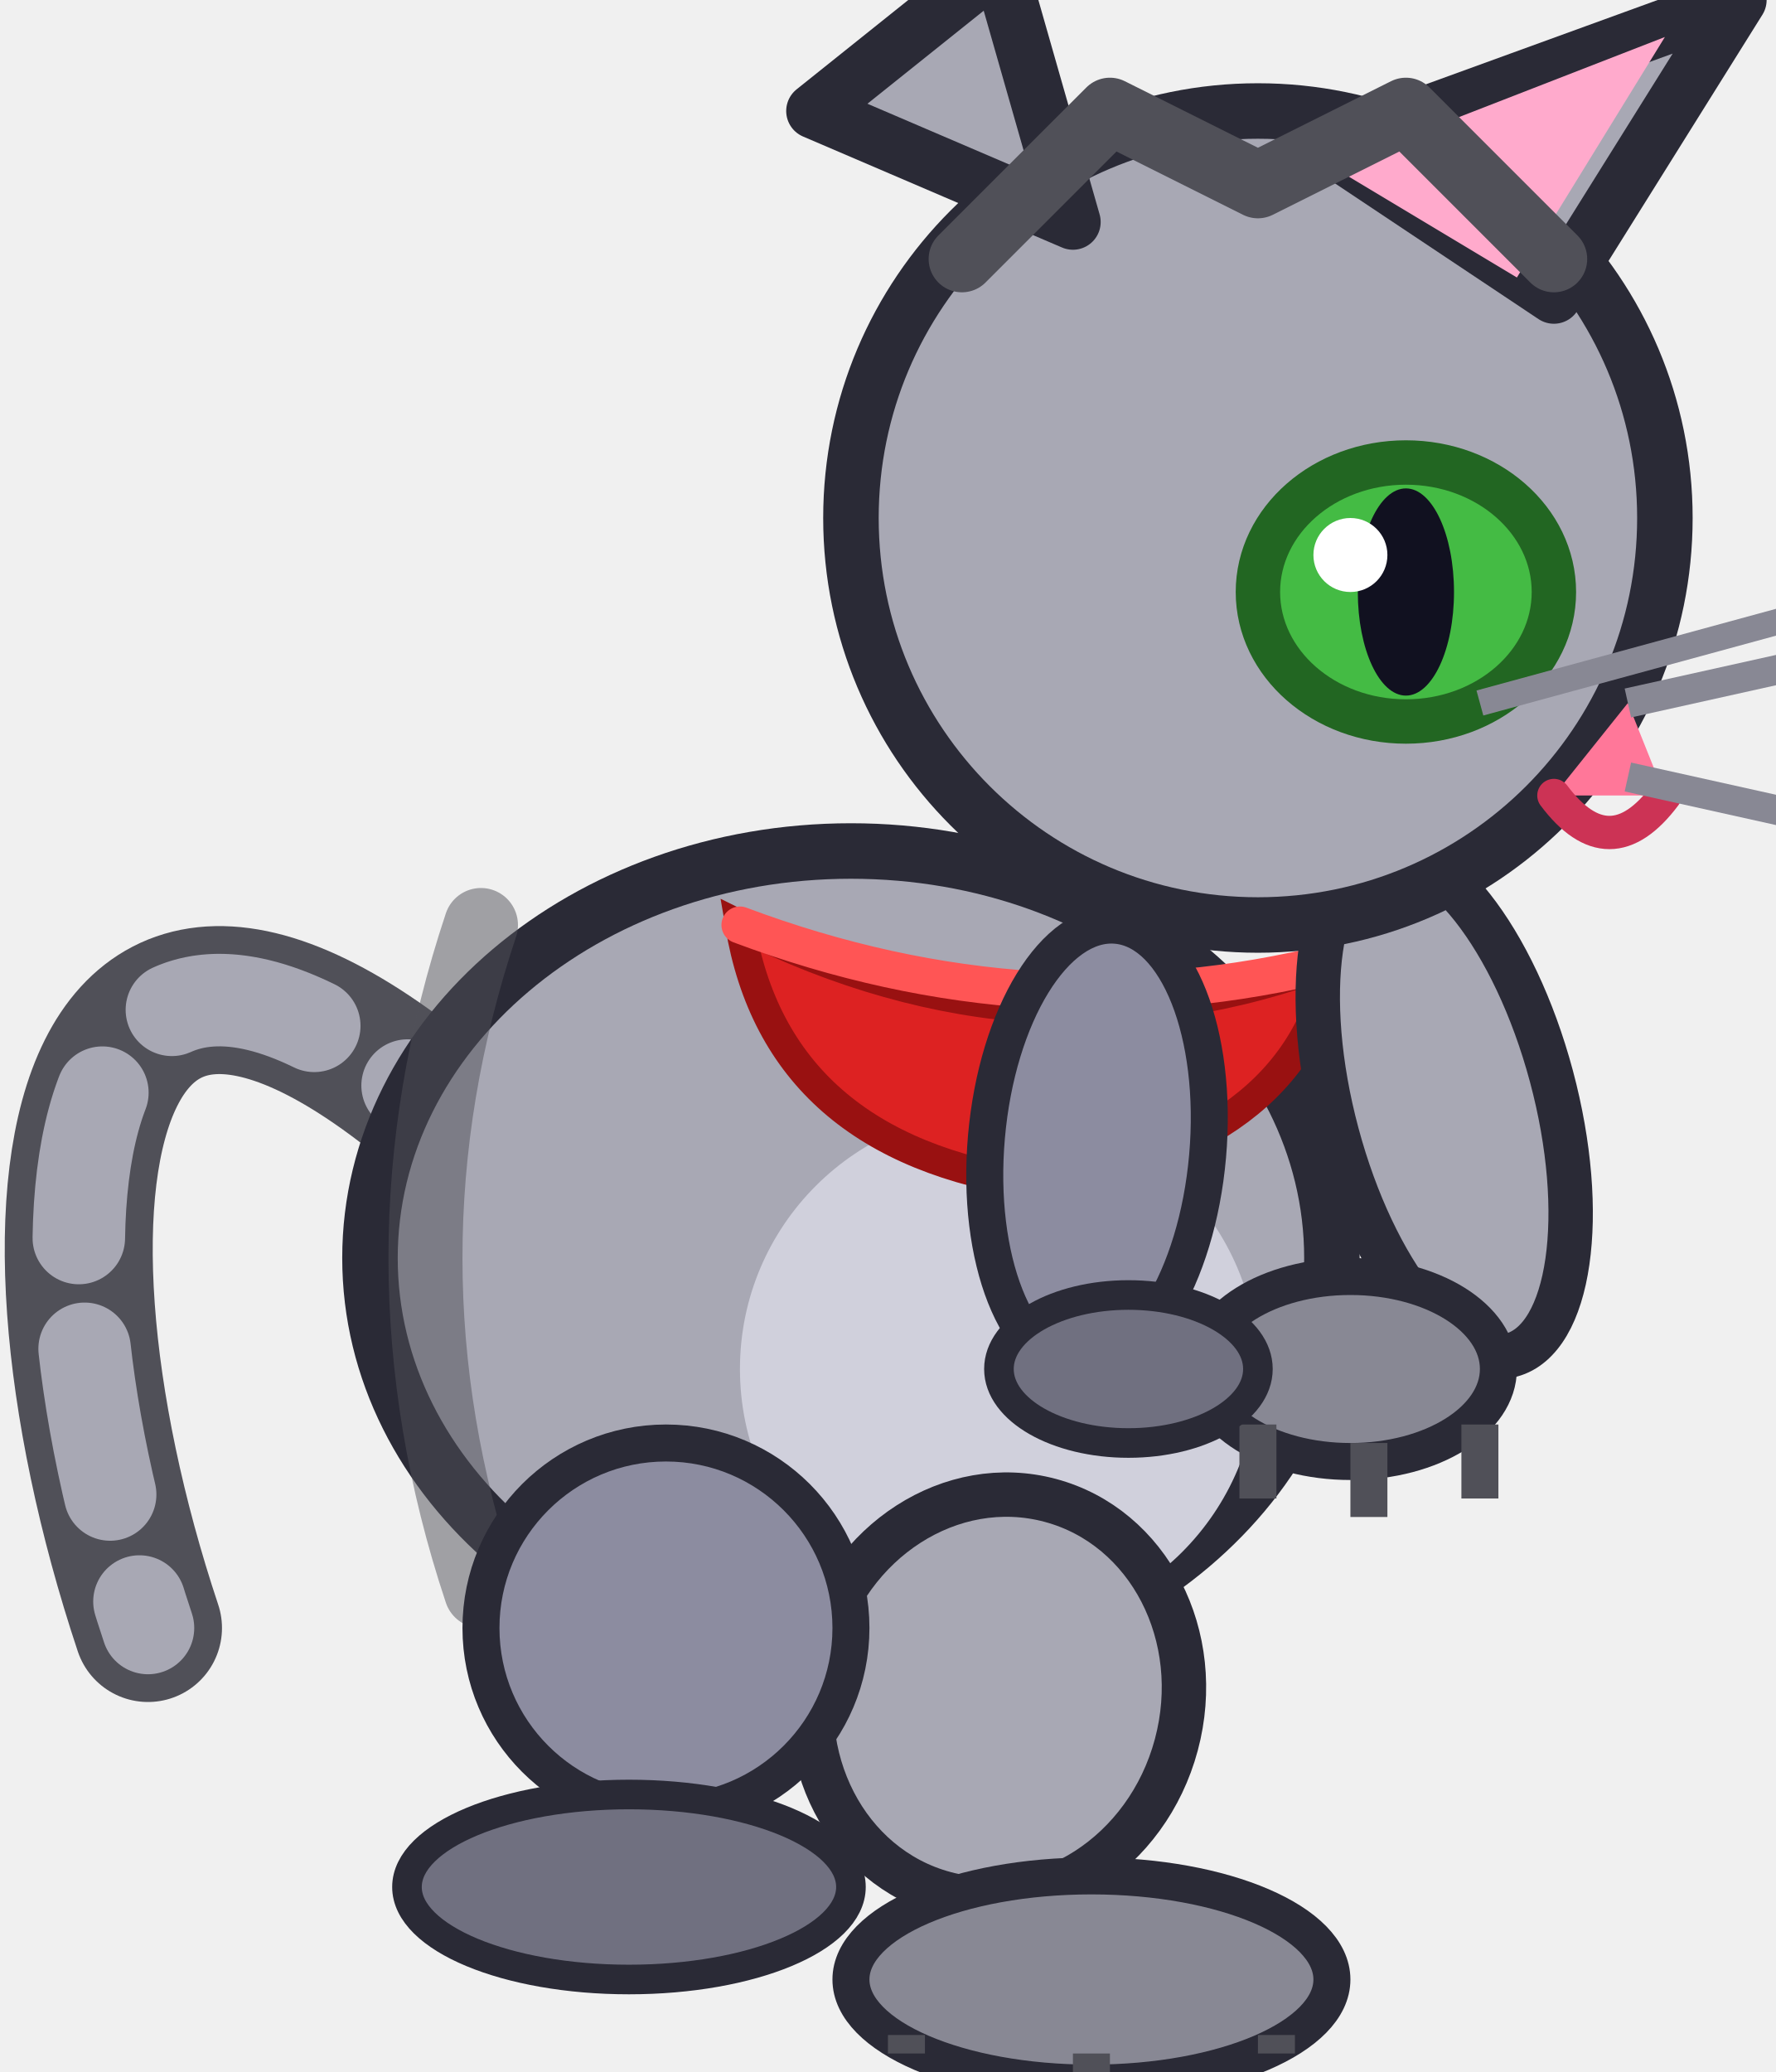
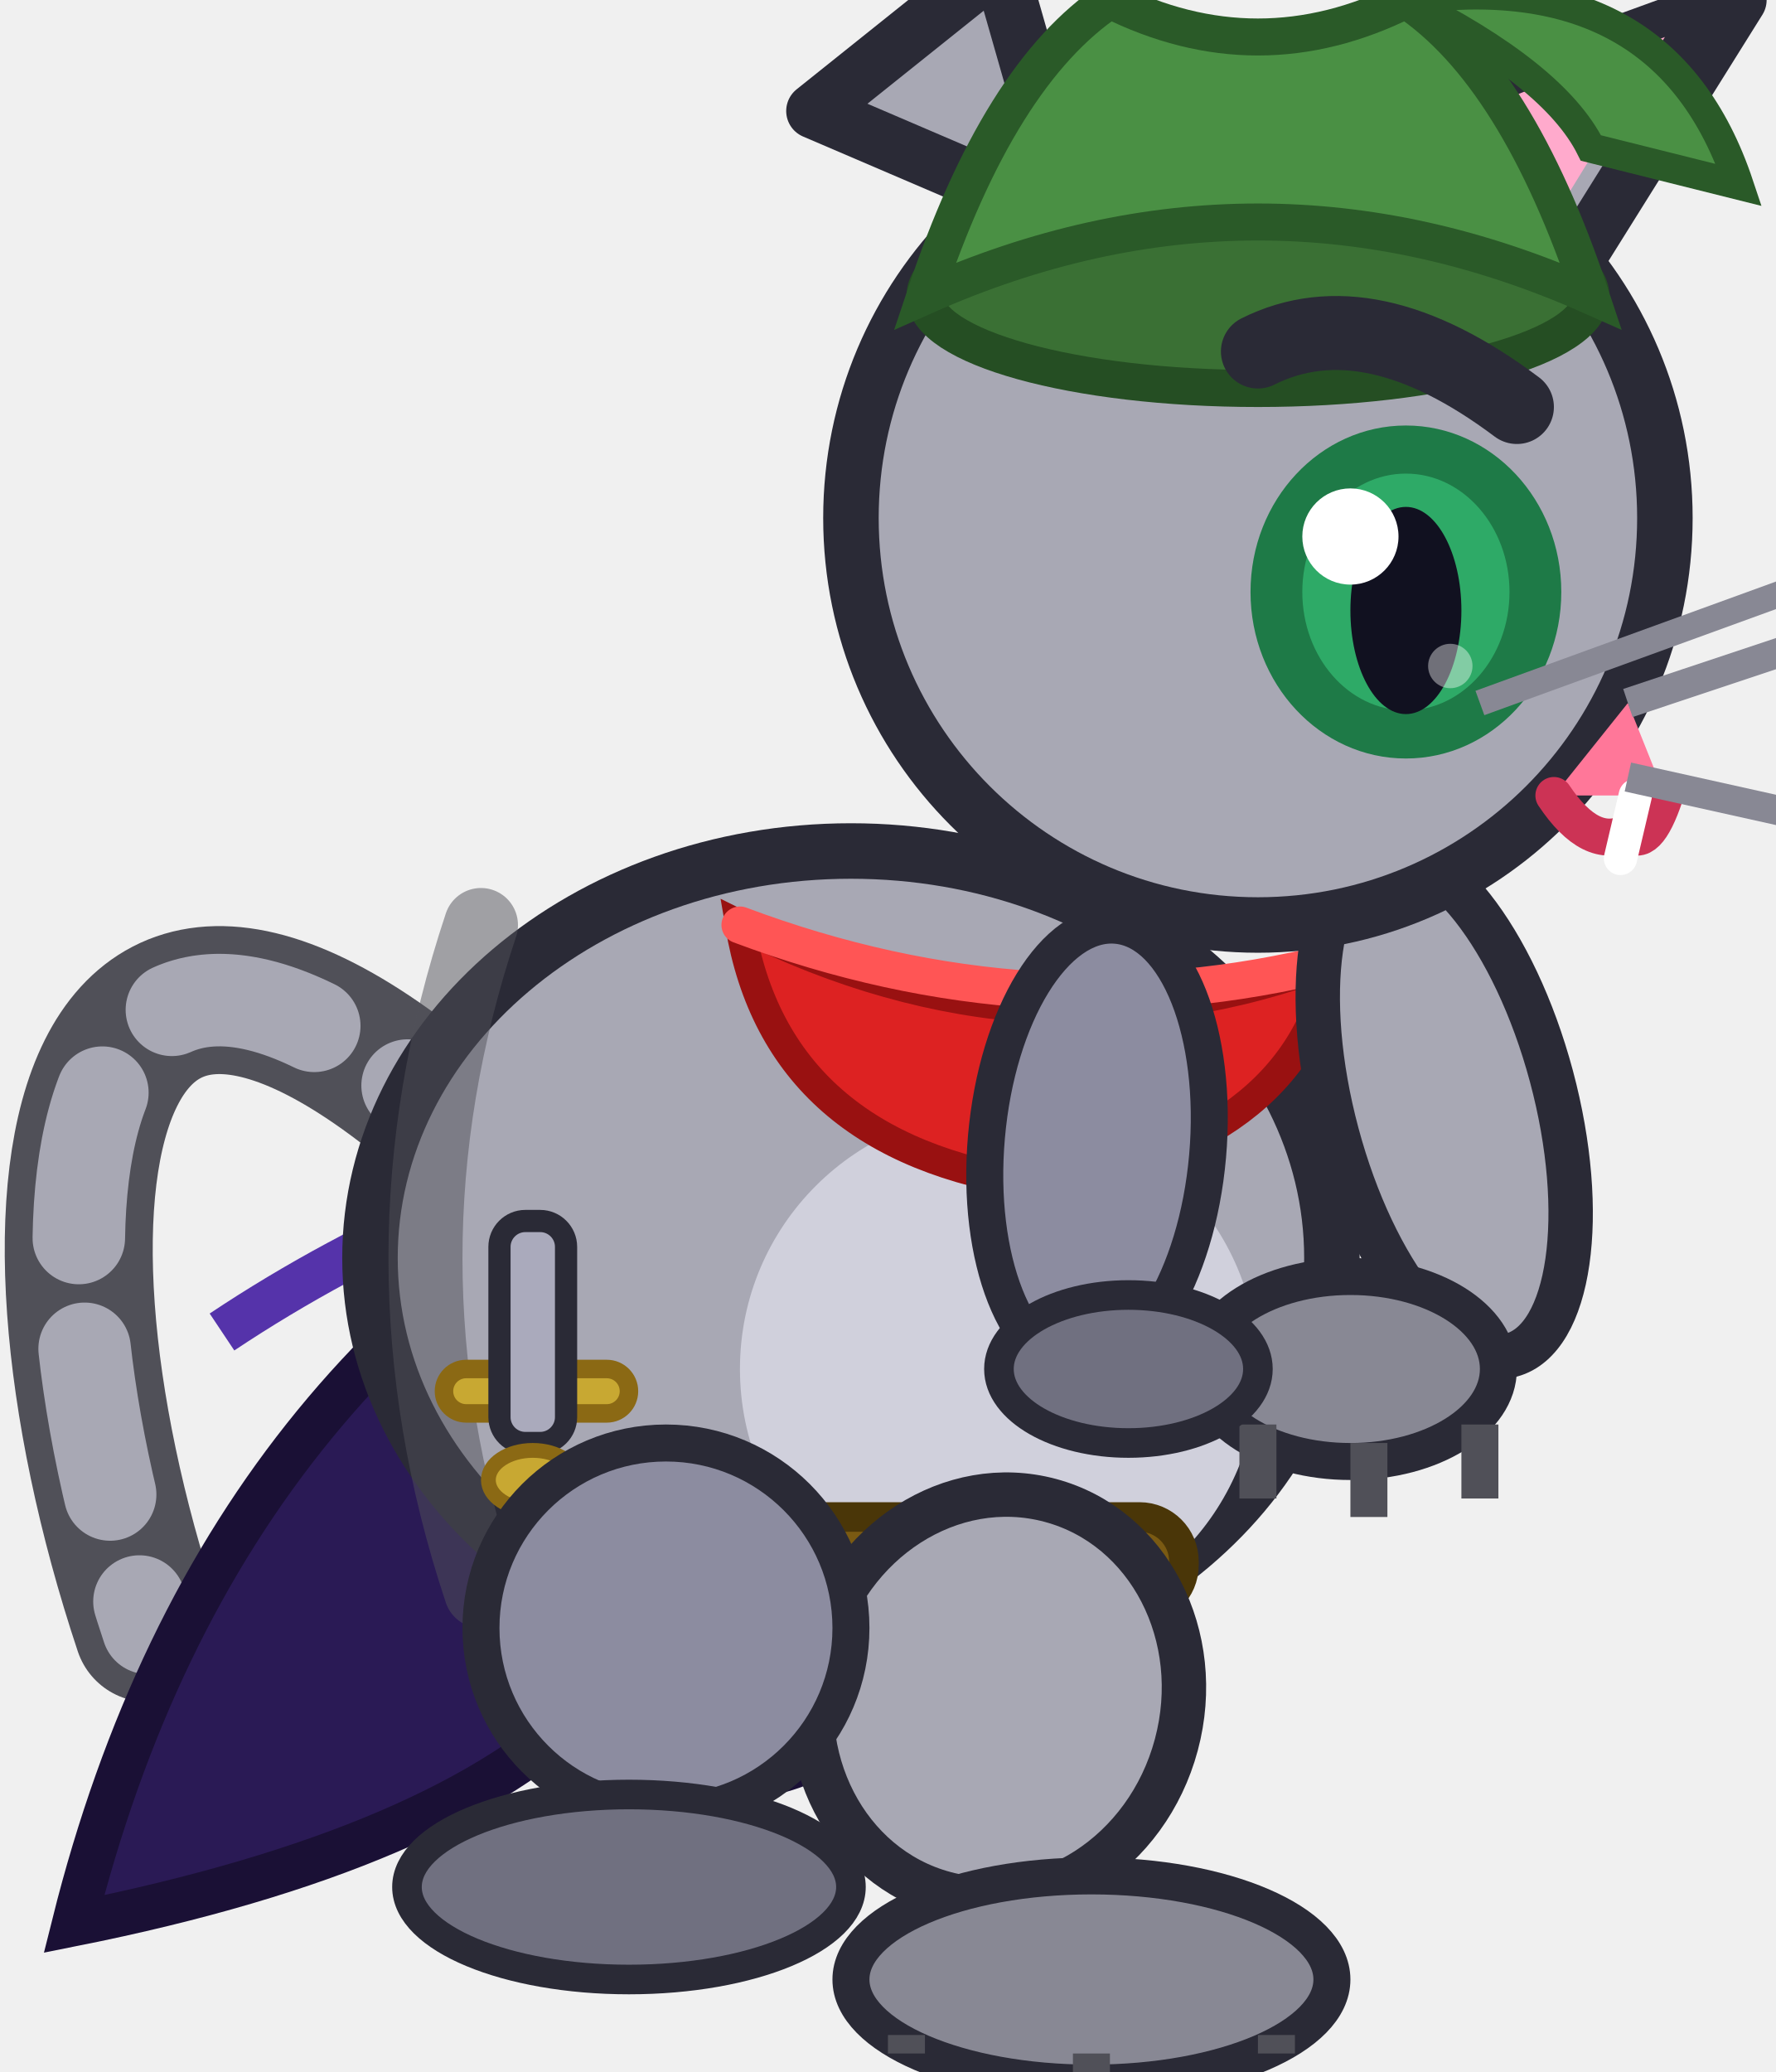
<svg xmlns="http://www.w3.org/2000/svg" viewBox="0 0 48 56">
  <path d="M14,32 C2,20 0,32 4,44" fill="none" stroke="#505058" stroke-width="4" stroke-linecap="round" />
  <path d="M14,32 C2,20 0,32 4,44" fill="none" stroke="#A8A8B4" stroke-width="2.5" stroke-linecap="round" stroke-dasharray="4,3" />
+   <path d="M20,30 Q6,36 2,52 Q12,50 16,46 Q20,50 24,46" fill="#2A1A55" stroke="#1A1035" stroke-width="1.2" />
+   <path d="M20,30 Q12,32 6,36" fill="none" stroke="#5533AA" stroke-width="1.2" />
  <ellipse cx="23" cy="34" rx="13" ry="11" fill="#A8A8B4" stroke="#2A2A36" stroke-width="1.5" />
  <ellipse cx="27" cy="37" rx="7" ry="7" fill="#D0D0DC" />
  <path d="M13,25 Q10,34 13,43" fill="none" stroke="#505058" stroke-width="2" stroke-linecap="round" opacity="0.5" />
+   <rect x="14" y="41" width="18" height="2.5" rx="1.2" fill="#7A5A12" stroke="#4A3608" stroke-width="0.8" />
+   <rect x="12" y="37" width="5" height="1.2" rx="0.6" fill="#C8A832" stroke="#8B6914" stroke-width="0.5" />
+   <rect x="13.5" y="33" width="1.8" height="6" rx="0.7" fill="#AAAABC" stroke="#2A2A36" stroke-width="0.6" />
+   <ellipse cx="14.4" cy="40" rx="1.2" ry="0.8" fill="#C8A832" stroke="#8B6914" stroke-width="0.4" />
  <path d="M20,25 Q28,29 36,26 Q35,31 28,32 Q21,31 20,25 Z" fill="#DD2222" stroke="#991111" stroke-width="0.8" />
  <path d="M20,25 Q28,28 36,26" fill="none" stroke="#FF5555" stroke-width="1" stroke-linecap="round" />
  <ellipse cx="38" cy="30" rx="3" ry="7" fill="#A8A8B4" stroke="#2A2A36" stroke-width="1.2" transform="rotate(-15,38,26)" />
  <ellipse cx="36.5" cy="37" rx="4" ry="2.5" fill="#888894" stroke="#2A2A36" stroke-width="1" />
  <line x1="34" y1="38.5" x2="34" y2="40.5" stroke="#505058" stroke-width="1" />
  <line x1="37" y1="39" x2="37" y2="41" stroke="#505058" stroke-width="1" />
  <line x1="40" y1="38.5" x2="40" y2="40.5" stroke="#505058" stroke-width="1" />
  <ellipse cx="30" cy="31" rx="3" ry="6" fill="#8C8CA0" stroke="#2A2A36" stroke-width="1" transform="rotate(5,30,27)" />
  <ellipse cx="30.5" cy="37" rx="3.5" ry="2" fill="#707080" stroke="#2A2A36" stroke-width="0.8" />
  <ellipse cx="28" cy="46" rx="5" ry="5.5" fill="#A8A8B4" stroke="#2A2A36" stroke-width="1.2" transform="rotate(15,28,42)" />
  <ellipse cx="29.5" cy="53.5" rx="6.5" ry="2.8" fill="#888894" stroke="#2A2A36" stroke-width="1" />
  <line x1="24.5" y1="55" x2="24.5" y2="55.5" stroke="#505058" stroke-width="1" />
  <line x1="29.5" y1="55.5" x2="29.5" y2="56" stroke="#505058" stroke-width="1" />
  <line x1="34.5" y1="55" x2="34.5" y2="55.5" stroke="#505058" stroke-width="1" />
  <ellipse cx="18" cy="44" rx="5" ry="5" fill="#8C8CA0" stroke="#2A2A36" stroke-width="1" />
  <ellipse cx="17" cy="51" rx="6" ry="2.5" fill="#707080" stroke="#2A2A36" stroke-width="0.8" />
  <circle cx="34" cy="14" r="11" fill="#A8A8B4" stroke="#2A2A36" stroke-width="1.5" />
  <polygon points="42,8 47,0 36,4" fill="#A8A8B4" stroke="#2A2A36" stroke-width="1.5" stroke-linejoin="round" />
  <polygon points="41,7.5 45,1 36,4.5" fill="#FFAACC" />
  <polygon points="29,6 27,-1 22,3" fill="#A8A8B4" stroke="#2A2A36" stroke-width="1.5" stroke-linejoin="round" />
-   <path d="M26,7 L30,3 L34,5 L38,3 L42,7" fill="none" stroke="#505058" stroke-width="1.8" stroke-linecap="round" stroke-linejoin="round" />
-   <ellipse cx="38" cy="16" rx="4" ry="3.5" fill="#44BB44" stroke="#226622" stroke-width="1.2" />
-   <ellipse cx="38" cy="16" rx="1.3" ry="2.8" fill="#111120" />
-   <circle cx="36.5" cy="15" r="1" fill="white" />
+   <ellipse cx="34" cy="8" rx="9" ry="2.5" fill="#3A7034" stroke="#254E23" stroke-width="1" />
+   <path d="M25,8 Q34,4 43,8 Q41,2 38,0 Q34,2 30,0 Q27,2 25,8 Z" fill="#4A9044" stroke="#2A5A28" stroke-width="1" />
+   <path d="M38,0 Q45,-1 47,5 L43,4 Q42,2 38,0 Z" fill="#4A9044" stroke="#2A5A28" stroke-width="0.8" />
+   <path d="M41,11 Q37,8 34,9.5" fill="none" stroke="#2A2A36" stroke-width="2" stroke-linecap="round" />
+   <ellipse cx="38" cy="16" rx="4.2" ry="4.5" fill="#1E7A47" />
+   <ellipse cx="38" cy="16" rx="2.8" ry="3.2" fill="#2EAA67" />
+   <ellipse cx="38" cy="16.5" rx="1.5" ry="2.8" fill="#111120" />
+   <circle cx="36.5" cy="14.5" r="1.3" fill="white" />
+   <circle cx="39.2" cy="18" r="0.6" fill="white" opacity="0.4" />
  <polygon points="44,19 42,21.5 45,21.5" fill="#FF7799" />
-   <path d="M42,21.5 Q43.5,23.5 45,21.5" fill="none" stroke="#CC3355" stroke-width="0.9" stroke-linecap="round" />
-   <line x1="44" y1="19" x2="53" y2="17" stroke="#888894" stroke-width="0.8" />
+   <path d="M42,21.5 Q43,23 44,22.5" fill="none" stroke="#CC3355" stroke-width="1" stroke-linecap="round" />
+   <path d="M44,22.5 Q44.5,23 45,21.5" fill="none" stroke="#CC3355" stroke-width="1" stroke-linecap="round" />
+   <line x1="44.2" y1="21.5" x2="43.8" y2="23.2" stroke="white" stroke-width="0.9" stroke-linecap="round" />
+   <line x1="44" y1="19" x2="53" y2="16" stroke="#888894" stroke-width="0.8" />
  <line x1="44" y1="21" x2="53" y2="23" stroke="#888894" stroke-width="0.8" />
-   <line x1="40" y1="19" x2="51" y2="16" stroke="#888894" stroke-width="0.7" />
+   <line x1="40" y1="19" x2="51" y2="15" stroke="#888894" stroke-width="0.7" />
</svg>
